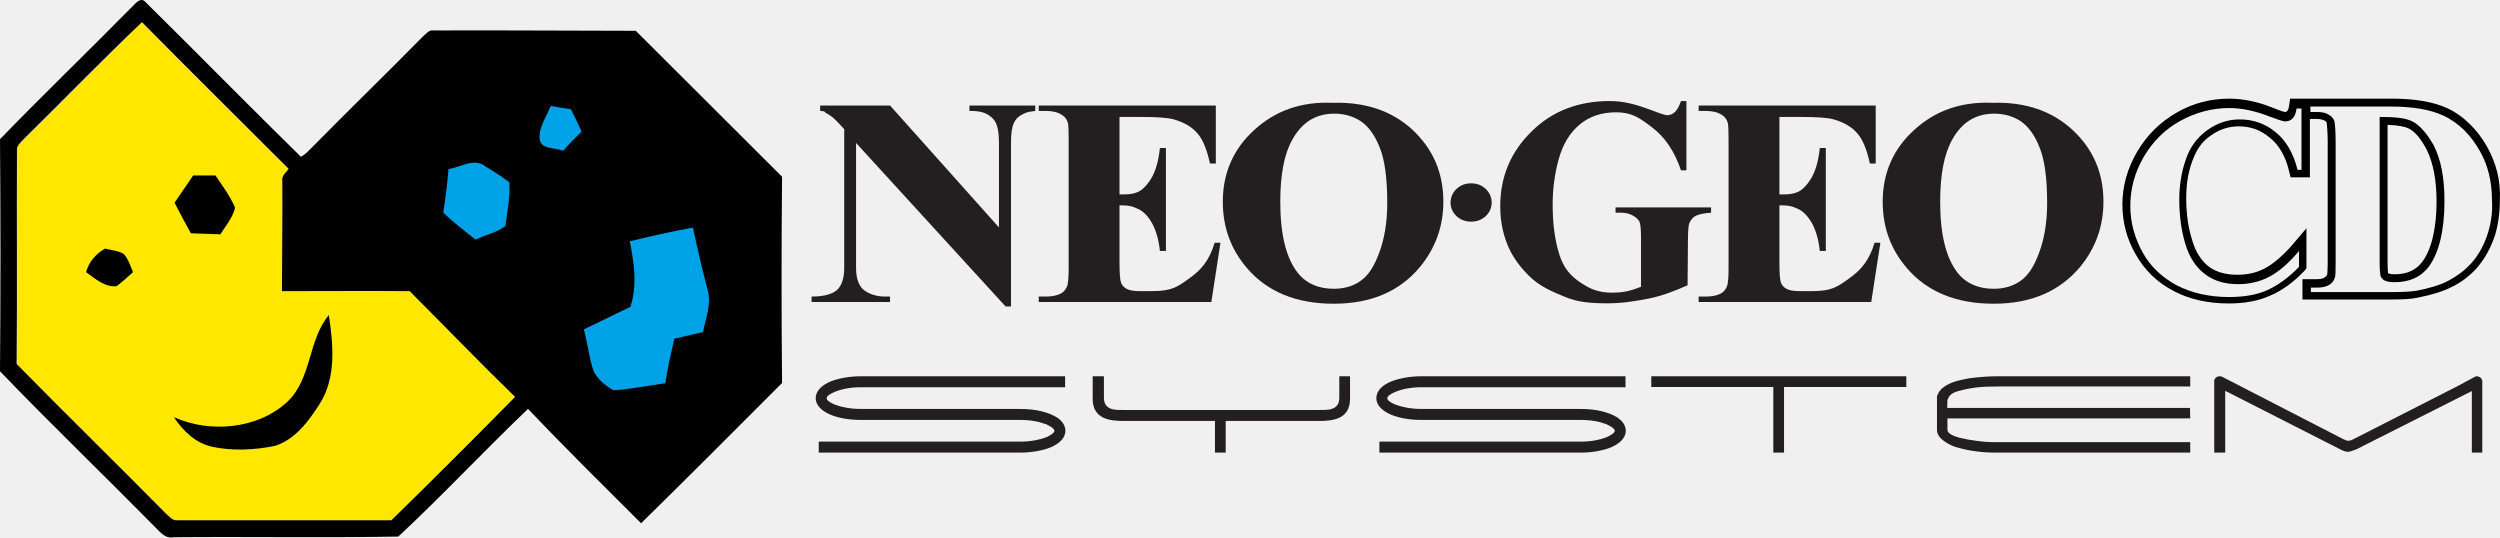
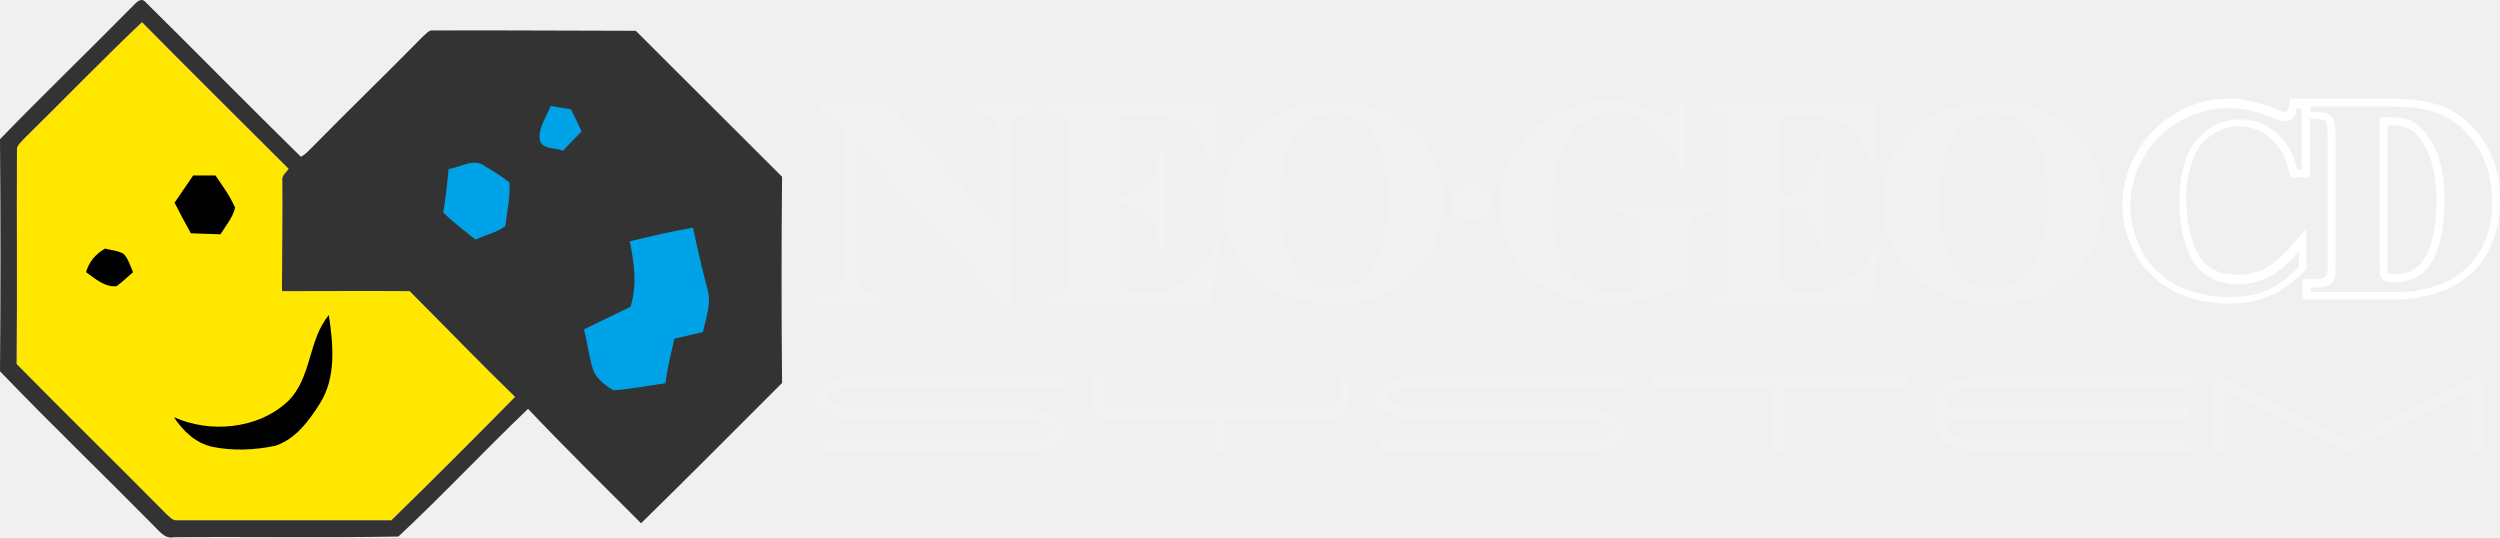
<svg xmlns="http://www.w3.org/2000/svg" id="svg2" version="1.1" xml:space="preserve" width="3168.78" height="681.311" viewBox="0 0 3168.78 681.311">
  <defs id="defs6">
    <clipPath id="clipPath16" clipPathUnits="userSpaceOnUse">
      <path id="path18" d="M 0,618.062 H 1949.984 V 0 H 0 Z" />
    </clipPath>
    <filter style="color-interpolation-filters:sRGB" id="filter213">
      <feColorMatrix type="luminanceToAlpha" result="result2" id="feColorMatrix205" />
      <feComposite in2="SourceGraphic" operator="arithmetic" in="result2" k3="2" result="result4" id="feComposite207" k1="0" k2="0" k4="0" />
      <feBlend in="result4" mode="multiply" result="result3" in2="result2" id="feBlend209" />
      <feComposite in2="SourceGraphic" operator="in" in="result3" id="feComposite211" result="fbSourceGraphic" />
      <feColorMatrix result="fbSourceGraphicAlpha" in="fbSourceGraphic" values="0 0 0 -1 0 0 0 0 -1 0 0 0 0 -1 0 0 0 0 1 0" id="feColorMatrix235" />
      <feColorMatrix id="feColorMatrix237" type="saturate" values="1" result="result91" in="fbSourceGraphic" />
      <feComposite in2="result91" id="feComposite239" result="result15" operator="arithmetic" k2="0.4" k1="0.3" k3="0.3" k4="0" />
      <feGaussianBlur id="feGaussianBlur241" in="result15" result="result8" stdDeviation="5" />
      <feColorMatrix id="feColorMatrix243" values="1 0 0 0 0 0 1 0 0 0 0 0 1 0 0 0 0 0 50 0 " result="result92" />
      <feComposite in2="fbSourceGraphic" id="feComposite245" operator="in" result="result13" />
      <feComposite in2="result13" id="feComposite247" k3="0.3" k1="0.3" k2="0.4" operator="arithmetic" in="result15" result="result6" k4="0" />
      <feFlood id="feFlood249" flood-color="rgb(128,172,0)" flood-opacity="1" result="result10" />
      <feBlend in2="result10" id="feBlend251" result="result12" in="result6" mode="darken" />
      <feBlend in2="result6" id="feBlend253" result="result14" mode="screen" />
      <feComposite in2="fbSourceGraphic" id="feComposite255" in="result14" operator="in" />
    </filter>
  </defs>
-   <g transform="matrix(1.25,0,0,-1.25,267.2957,717.4956)" id="g10">
-     <g id="g12">
-       <g clip-path="url(#clipPath16)" id="g14">
-         <g transform="translate(30.908,309.0299)" id="g20" />
-         <g transform="translate(405.6829,391.9049)" id="g24" />
-         <g transform="translate(84.9827,291.0299)" id="g28" />
-         <g transform="translate(241.6956,507.2174)" id="g32" />
-         <g transform="translate(232.6956,235.1549)" id="g36" />
-         <g transform="translate(218.2962,190.1178)" id="g40" />
-         <g transform="translate(371.4456,148.6803)" id="g44" />
-         <g transform="translate(1681.461,146.5197)" id="g48" />
-         <g transform="translate(1372.384,146.5197)" id="g52">
-           <path id="path54" style="fill:#231f20;fill-opacity:1;fill-rule:nonzero;stroke:none" d="M 0,0 H -0.394 Z" />
+   <g transform="matrix(1.25,0,0,-1.25,267.2957,717.4956)" id="g10" style="fill:#f2f2f2">
+     <g id="g12" style="fill:#f2f2f2">
+       <g clip-path="url(#clipPath16)" id="g14" style="fill:#f2f2f2">
+         <g transform="translate(30.908,309.0299)" id="g20" style="fill:#f2f2f2" />
+         <g transform="translate(405.6829,391.9049)" id="g24" style="fill:#f2f2f2" />
+         <g transform="translate(84.9827,291.0299)" id="g28" style="fill:#f2f2f2" />
+         <g transform="translate(241.6956,507.2174)" id="g32" style="fill:#f2f2f2" />
+         <g transform="translate(232.6956,235.1549)" id="g36" style="fill:#f2f2f2" />
+         <g transform="translate(218.2962,190.1178)" id="g40" style="fill:#f2f2f2" />
+         <g transform="translate(371.4456,148.6803)" id="g44" style="fill:#f2f2f2" />
+         <g transform="translate(1681.461,146.5197)" id="g48" style="fill:#f2f2f2" />
+         <g transform="translate(1372.384,146.5197)" id="g52" style="fill:#f2f2f2">
+           <path id="path54" style="fill:#f2f2f2;fill-opacity:1;fill-rule:nonzero;stroke:none" d="M 0,0 H -0.394 Z" />
        </g>
-         <g transform="translate(1462.549,197.1136)" id="g56" />
-         <g transform="translate(992.2376,170.93)" id="g60" />
-         <g transform="translate(813.8786,196.9186)" id="g64" />
-         <g transform="translate(1245.995,196.9186)" id="g68" />
-         <g transform="translate(1902.344,205.3829)" id="g72" />
-         <g transform="translate(1496.212,471.5432)" id="g76">
-           <path id="path78" style="fill:#231f20;fill-opacity:1;fill-rule:nonzero;stroke:none" d="m 0,0 v -70.281 h -5.512 c -6.497,19.293 -16.34,33.861 -29.527,43.702 -12.996,10.042 -20.871,15.161 -36.423,15.161 -14.765,0 -27.167,-4.331 -37.01,-12.599 -10.043,-8.468 -16.931,-20.081 -21.065,-35.042 -4.134,-14.962 -6.1,-30.317 -6.1,-46.067 0,-19.095 2.166,-35.829 6.691,-50.203 4.528,-14.565 11.812,-22.24 21.852,-28.939 10.04,-6.691 18.111,-10.037 31.892,-10.037 4.921,0 9.843,0.393 14.764,1.375 5.122,1.184 9.056,2.562 14.369,4.531 v 50.791 c 0,7.874 -0.588,12.993 -1.572,15.355 -1.182,2.166 -3.347,4.331 -6.694,6.103 -3.349,1.969 -7.481,2.953 -12.402,2.953 h -5.119 v 5.315 h 96.858 v -5.315 c -7.284,-0.591 -12.403,-1.578 -15.358,-3.15 -2.953,-1.381 -5.119,-3.937 -6.691,-7.481 -0.788,-1.968 -1.184,-6.496 -1.378,-13.78 l -0.394,-49.216 c -12.602,-5.513 -24.214,-10.237 -37.995,-13.19 -13.78,-2.756 -28.154,-5.116 -42.916,-5.116 -18.899,0 -30.908,1.375 -43.31,6.494 -12.597,5.118 -23.427,9.843 -33.076,18.114 -9.45,8.462 -16.928,17.909 -22.44,28.346 -6.694,13.583 -10.237,28.545 -10.237,45.478 0,29.921 10.631,55.12 31.695,75.788 20.868,20.673 47.444,30.91 79.336,30.91 14.568,0 27.561,-3.74 41.145,-8.859 9.647,-3.74 15.356,-5.512 17.127,-5.512 2.756,0 5.119,0.984 7.481,2.953 2.363,1.969 4.528,5.709 6.497,11.418 z" />
+         <g transform="translate(1462.549,197.1136)" id="g56" style="fill:#f2f2f2" />
+         <g transform="translate(992.2376,170.93)" id="g60" style="fill:#f2f2f2" />
+         <g transform="translate(813.8786,196.9186)" id="g64" style="fill:#f2f2f2" />
+         <g transform="translate(1245.995,196.9186)" id="g68" style="fill:#f2f2f2" />
+         <g transform="translate(1902.344,205.3829)" id="g72" style="fill:#f2f2f2" />
+         <g transform="translate(1496.212,471.5432)" id="g76" style="fill:#f2f2f2">
+           <path id="path78" style="fill:#f2f2f2;fill-opacity:1;fill-rule:nonzero;stroke:none" d="m 0,0 v -70.281 h -5.512 c -6.497,19.293 -16.34,33.861 -29.527,43.702 -12.996,10.042 -20.871,15.161 -36.423,15.161 -14.765,0 -27.167,-4.331 -37.01,-12.599 -10.043,-8.468 -16.931,-20.081 -21.065,-35.042 -4.134,-14.962 -6.1,-30.317 -6.1,-46.067 0,-19.095 2.166,-35.829 6.691,-50.203 4.528,-14.565 11.812,-22.24 21.852,-28.939 10.04,-6.691 18.111,-10.037 31.892,-10.037 4.921,0 9.843,0.393 14.764,1.375 5.122,1.184 9.056,2.562 14.369,4.531 v 50.791 c 0,7.874 -0.588,12.993 -1.572,15.355 -1.182,2.166 -3.347,4.331 -6.694,6.103 -3.349,1.969 -7.481,2.953 -12.402,2.953 h -5.119 v 5.315 h 96.858 v -5.315 c -7.284,-0.591 -12.403,-1.578 -15.358,-3.15 -2.953,-1.381 -5.119,-3.937 -6.691,-7.481 -0.788,-1.968 -1.184,-6.496 -1.378,-13.78 l -0.394,-49.216 c -12.602,-5.513 -24.214,-10.237 -37.995,-13.19 -13.78,-2.756 -28.154,-5.116 -42.916,-5.116 -18.899,0 -30.908,1.375 -43.31,6.494 -12.597,5.118 -23.427,9.843 -33.076,18.114 -9.45,8.462 -16.928,17.909 -22.44,28.346 -6.694,13.583 -10.237,28.545 -10.237,45.478 0,29.921 10.631,55.12 31.695,75.788 20.868,20.673 47.444,30.91 79.336,30.91 14.568,0 27.561,-3.74 41.145,-8.859 9.647,-3.74 15.356,-5.512 17.127,-5.512 2.756,0 5.119,0.984 7.481,2.953 2.363,1.969 4.528,5.709 6.497,11.418 z" />
        </g>
-         <g transform="translate(1139.1,458.7479)" id="g80">
-           <path id="path82" style="fill:#231f20;fill-opacity:1;fill-rule:nonzero;stroke:none" d="m 0,0 h -0.394 v 11.022 c 32.483,0.787 59.257,-8.463 79.73,-27.364 20.868,-19.487 31.299,-43.704 31.299,-72.838 0,-25.001 -7.869,-46.853 -23.424,-65.949 C 66.54,-180.134 37.404,-192.73 -0.394,-192.73 v 15.158 c 10.434,0 19.49,2.756 26.38,7.478 8.859,5.906 14.568,15.555 19.49,28.745 4.921,12.993 8.268,29.727 8.268,50.791 0,25.199 -2.559,43.901 -7.678,56.304 C 41.145,-21.655 34.648,-12.993 26.97,-7.68 19.096,-2.562 10.04,0 0,0 m -0.394,0 c -18.702,-0.197 -32.679,-9.059 -42.326,-26.776 -8.071,-14.371 -12.008,-35.433 -12.008,-62.6 0,-32.483 5.709,-56.894 17.914,-72.25 8.662,-10.827 21.065,-15.946 36.42,-15.946 v -15.158 h -0.197 c -37.798,0 -67.13,12.006 -87.801,36.023 -16.34,18.902 -24.608,41.344 -24.608,67.331 0,29.135 10.63,53.547 31.892,72.837 21.261,19.492 47.444,28.745 78.549,27.561 h 2.165 z" />
+         <g transform="translate(1139.1,458.7479)" id="g80" style="fill:#f2f2f2">
+           <path id="path82" style="fill:#f2f2f2;fill-opacity:1;fill-rule:nonzero;stroke:none" d="m 0,0 h -0.394 v 11.022 c 32.483,0.787 59.257,-8.463 79.73,-27.364 20.868,-19.487 31.299,-43.704 31.299,-72.838 0,-25.001 -7.869,-46.853 -23.424,-65.949 C 66.54,-180.134 37.404,-192.73 -0.394,-192.73 v 15.158 c 10.434,0 19.49,2.756 26.38,7.478 8.859,5.906 14.568,15.555 19.49,28.745 4.921,12.993 8.268,29.727 8.268,50.791 0,25.199 -2.559,43.901 -7.678,56.304 C 41.145,-21.655 34.648,-12.993 26.97,-7.68 19.096,-2.562 10.04,0 0,0 m -0.394,0 c -18.702,-0.197 -32.679,-9.059 -42.326,-26.776 -8.071,-14.371 -12.008,-35.433 -12.008,-62.6 0,-32.483 5.709,-56.894 17.914,-72.25 8.662,-10.827 21.065,-15.946 36.42,-15.946 v -15.158 h -0.197 c -37.798,0 -67.13,12.006 -87.801,36.023 -16.34,18.902 -24.608,41.344 -24.608,67.331 0,29.135 10.63,53.547 31.892,72.837 21.261,19.492 47.444,28.745 78.549,27.561 h 2.165 z" />
        </g>
-         <g transform="translate(921.3666,455.3996)" id="g84">
-           <path id="path86" style="fill:#231f20;fill-opacity:1;fill-rule:nonzero;stroke:none" d="m 0,0 v -78.549 h 4.331 c 13.584,0 18.899,3.937 25.002,12.009 6.103,7.874 10.04,19.492 11.615,35.042 h 6.103 v -104.339 h -6.103 c -1.181,11.419 -3.937,20.674 -7.875,27.955 -4.134,7.284 -8.859,12.206 -14.174,14.568 -5.315,2.562 -8.662,3.741 -18.899,3.741 v -58.469 c 0,-11.025 0.591,-17.718 1.575,-20.08 0.984,-2.56 2.756,-4.528 5.512,-6.103 2.756,-1.575 7.087,-2.362 13.387,-2.362 H 33.27 c 19.883,0 25.592,4.331 37.601,12.993 12.009,8.465 20.277,18.308 25.593,36.026 h 5.906 l -9.253,-60.041 H -81.896 v 5.509 h 7.284 c 6.103,0 11.222,0.985 14.962,2.953 2.756,1.378 4.922,3.741 6.3,7.087 1.181,2.363 1.772,8.466 1.772,18.506 V -22.44 c 0,8.856 -0.197,14.371 -0.788,16.534 -0.984,3.347 -2.953,6.103 -5.906,7.877 -3.937,2.756 -9.449,4.132 -16.34,4.132 h -7.284 v 5.512 H 97.645 v -58.86 h -5.906 c -3.15,14.371 -7.284,24.608 -12.993,30.902 C 73.234,-10.04 65.556,-5.512 55.319,-2.559 49.413,-0.787 38.389,0 22.049,0 Z" />
+         <g transform="translate(921.3666,455.3996)" id="g84" style="fill:#f2f2f2">
+           <path id="path86" style="fill:#f2f2f2;fill-opacity:1;fill-rule:nonzero;stroke:none" d="m 0,0 v -78.549 h 4.331 c 13.584,0 18.899,3.937 25.002,12.009 6.103,7.874 10.04,19.492 11.615,35.042 h 6.103 v -104.339 h -6.103 c -1.181,11.419 -3.937,20.674 -7.875,27.955 -4.134,7.284 -8.859,12.206 -14.174,14.568 -5.315,2.562 -8.662,3.741 -18.899,3.741 v -58.469 c 0,-11.025 0.591,-17.718 1.575,-20.08 0.984,-2.56 2.756,-4.528 5.512,-6.103 2.756,-1.575 7.087,-2.362 13.387,-2.362 H 33.27 c 19.883,0 25.592,4.331 37.601,12.993 12.009,8.465 20.277,18.308 25.593,36.026 h 5.906 l -9.253,-60.041 H -81.896 v 5.509 h 7.284 c 6.103,0 11.222,0.985 14.962,2.953 2.756,1.378 4.922,3.741 6.3,7.087 1.181,2.363 1.772,8.466 1.772,18.506 V -22.44 c 0,8.856 -0.197,14.371 -0.788,16.534 -0.984,3.347 -2.953,6.103 -5.906,7.877 -3.937,2.756 -9.449,4.132 -16.34,4.132 h -7.284 v 5.512 H 97.645 v -58.86 h -5.906 c -3.15,14.371 -7.284,24.608 -12.993,30.902 C 73.234,-10.04 65.556,-5.512 55.319,-2.559 49.413,-0.787 38.389,0 22.049,0 Z" />
        </g>
-         <g transform="translate(688.6728,467.0146)" id="g88">
-           <path id="path90" style="fill:#231f20;fill-opacity:1;fill-rule:nonzero;stroke:none" d="m 0,0 110.441,-123.631 v 85.639 c 0,12.006 -1.772,20.077 -5.709,24.214 -5.315,5.707 -11.615,8.465 -24.214,8.266 V 0 h 66.737 v -5.512 c -9.45,-0.985 -11.025,-2.559 -14.175,-4.132 -3.346,-1.774 -5.906,-4.53 -7.677,-8.468 -1.772,-3.74 -2.756,-10.431 -2.756,-19.88 v -165.76 h -5.513 l -151.585,165.76 v -126.584 c 0,-11.418 2.953,-19.099 8.859,-23.23 5.906,-3.94 12.599,-5.909 20.277,-5.909 H 0 v -5.509 h -79.533 v 5.509 c 12.402,0 20.867,2.363 25.789,6.694 4.725,4.331 7.284,11.812 7.284,22.445 v 140.561 l -4.922,5.313 c -4.724,5.318 -8.859,8.662 -12.402,10.436 -3.741,1.575 -0.394,2.557 -7.087,2.754 V 0 Z" />
+         <g transform="translate(688.6728,467.0146)" id="g88" style="fill:#f2f2f2">
+           <path id="path90" style="fill:#f2f2f2;fill-opacity:1;fill-rule:nonzero;stroke:none" d="m 0,0 110.441,-123.631 v 85.639 c 0,12.006 -1.772,20.077 -5.709,24.214 -5.315,5.707 -11.615,8.465 -24.214,8.266 V 0 h 66.737 v -5.512 c -9.45,-0.985 -11.025,-2.559 -14.175,-4.132 -3.346,-1.774 -5.906,-4.53 -7.677,-8.468 -1.772,-3.74 -2.756,-10.431 -2.756,-19.88 v -165.76 h -5.513 l -151.585,165.76 v -126.584 c 0,-11.418 2.953,-19.099 8.859,-23.23 5.906,-3.94 12.599,-5.909 20.277,-5.909 H 0 v -5.509 h -79.533 v 5.509 c 12.402,0 20.867,2.363 25.789,6.694 4.725,4.331 7.284,11.812 7.284,22.445 v 140.561 l -4.922,5.313 c -4.724,5.318 -8.859,8.662 -12.402,10.436 -3.741,1.575 -0.394,2.557 -7.087,2.754 V 0 Z" />
        </g>
-         <g transform="translate(1808.244,458.7479)" id="g92">
-           <path id="path94" style="fill:#231f20;fill-opacity:1;fill-rule:nonzero;stroke:none" d="m 0,0 h -0.394 v 11.022 c 32.483,0.787 59.254,-8.463 79.728,-27.364 21.064,-19.487 31.498,-43.704 31.498,-72.838 0,-25.001 -7.872,-46.853 -23.427,-65.949 -20.868,-25.005 -50.004,-37.601 -87.799,-37.601 v 15.158 c 10.431,0 19.49,2.756 26.377,7.478 8.862,5.906 14.571,15.555 19.49,28.745 4.922,12.993 8.271,29.727 8.271,50.791 0,25.199 -2.562,43.901 -7.68,56.304 C 41.142,-21.655 34.645,-12.993 26.97,-7.68 19.096,-2.562 10.037,0 0,0 m -0.394,0 c -18.705,-0.197 -32.679,-9.059 -42.326,-26.776 -8.074,-14.371 -12.008,-35.433 -12.008,-62.6 0,-32.483 5.709,-56.894 17.912,-72.25 8.662,-10.827 21.064,-15.946 36.422,-15.946 v -15.158 h -0.199 c -37.798,0 -67.131,12.006 -87.802,36.023 -16.337,18.902 -24.608,41.344 -24.608,67.331 0,29.135 10.631,53.547 31.892,72.837 21.261,19.492 47.444,28.745 78.552,27.561 h 2.165 z" />
+         <g transform="translate(1808.244,458.7479)" id="g92" style="fill:#f2f2f2">
+           <path id="path94" style="fill:#f2f2f2;fill-opacity:1;fill-rule:nonzero;stroke:none" d="m 0,0 h -0.394 v 11.022 c 32.483,0.787 59.254,-8.463 79.728,-27.364 21.064,-19.487 31.498,-43.704 31.498,-72.838 0,-25.001 -7.872,-46.853 -23.427,-65.949 -20.868,-25.005 -50.004,-37.601 -87.799,-37.601 v 15.158 c 10.431,0 19.49,2.756 26.377,7.478 8.862,5.906 14.571,15.555 19.49,28.745 4.922,12.993 8.271,29.727 8.271,50.791 0,25.199 -2.562,43.901 -7.68,56.304 C 41.142,-21.655 34.645,-12.993 26.97,-7.68 19.096,-2.562 10.037,0 0,0 m -0.394,0 c -18.705,-0.197 -32.679,-9.059 -42.326,-26.776 -8.074,-14.371 -12.008,-35.433 -12.008,-62.6 0,-32.483 5.709,-56.894 17.912,-72.25 8.662,-10.827 21.064,-15.946 36.422,-15.946 v -15.158 h -0.199 c -37.798,0 -67.131,12.006 -87.802,36.023 -16.337,18.902 -24.608,41.344 -24.608,67.331 0,29.135 10.631,53.547 31.892,72.837 21.261,19.492 47.444,28.745 78.552,27.561 h 2.165 z" />
        </g>
-         <g transform="translate(1590.508,455.3996)" id="g96">
-           <path id="path98" style="fill:#231f20;fill-opacity:1;fill-rule:nonzero;stroke:none" d="m 0,0 v -78.549 h 4.334 c 13.583,0 18.899,3.937 25.002,12.009 6.1,7.874 10.037,19.492 11.615,35.042 h 6.102 v -104.339 h -6.102 c -1.184,11.419 -3.938,20.674 -7.875,27.955 -4.134,7.284 -8.859,12.206 -14.174,14.568 -5.316,2.562 -8.665,3.741 -18.902,3.741 v -58.469 c 0,-11.025 0.593,-17.718 1.578,-20.08 0.984,-2.56 2.756,-4.528 5.512,-6.103 2.756,-1.575 7.087,-2.362 13.387,-2.362 H 33.27 c 19.886,0 25.595,4.331 37.601,12.993 12.012,8.465 20.277,18.308 25.595,36.026 h 5.906 L 93.12,-187.609 H -81.893 v 5.509 h 7.284 c 6.1,0 11.221,0.985 14.962,2.953 2.753,1.378 4.919,3.741 6.299,7.087 1.179,2.363 1.772,8.466 1.772,18.506 V -22.44 c 0,8.856 -0.197,14.371 -0.787,16.534 -0.985,3.347 -2.953,6.103 -5.906,7.877 -3.94,2.756 -9.45,4.132 -16.34,4.132 h -7.284 v 5.512 H 97.648 v -58.86 H 91.742 C 88.589,-32.874 84.458,-22.637 78.749,-16.343 73.236,-10.04 65.559,-5.512 55.322,-2.559 49.413,-0.787 38.389,0 22.052,0 Z" />
+         <g transform="translate(1590.508,455.3996)" id="g96" style="fill:#f2f2f2">
+           <path id="path98" style="fill:#f2f2f2;fill-opacity:1;fill-rule:nonzero;stroke:none" d="m 0,0 v -78.549 h 4.334 c 13.583,0 18.899,3.937 25.002,12.009 6.1,7.874 10.037,19.492 11.615,35.042 h 6.102 v -104.339 h -6.102 c -1.184,11.419 -3.938,20.674 -7.875,27.955 -4.134,7.284 -8.859,12.206 -14.174,14.568 -5.316,2.562 -8.665,3.741 -18.902,3.741 v -58.469 c 0,-11.025 0.593,-17.718 1.578,-20.08 0.984,-2.56 2.756,-4.528 5.512,-6.103 2.756,-1.575 7.087,-2.362 13.387,-2.362 H 33.27 c 19.886,0 25.595,4.331 37.601,12.993 12.012,8.465 20.277,18.308 25.595,36.026 h 5.906 L 93.12,-187.609 H -81.893 v 5.509 h 7.284 c 6.1,0 11.221,0.985 14.962,2.953 2.753,1.378 4.919,3.741 6.299,7.087 1.179,2.363 1.772,8.466 1.772,18.506 V -22.44 c 0,8.856 -0.197,14.371 -0.787,16.534 -0.985,3.347 -2.953,6.103 -5.906,7.877 -3.94,2.756 -9.45,4.132 -16.34,4.132 h -7.284 v 5.512 H 97.648 v -58.86 H 91.742 C 88.589,-32.874 84.458,-22.637 78.749,-16.343 73.236,-10.04 65.559,-5.512 55.322,-2.559 49.413,-0.787 38.389,0 22.052,0 Z" />
        </g>
-         <g transform="translate(1277.297,388.0716)" id="g100">
-           <path id="path102" style="fill:#231f20;fill-opacity:1;fill-rule:nonzero;stroke:none" d="m 0,0 h 1.184 c 11.218,0 20.277,-8.856 20.277,-19.49 0,-10.63 -9.059,-19.292 -20.277,-19.292 H 0 c -11.219,0 -20.274,8.662 -20.274,19.292 C -20.274,-8.856 -11.219,0 0,0" />
+         <g transform="translate(1277.297,388.0716)" id="g100" style="fill:#f2f2f2">
+           <path id="path102" style="fill:#f2f2f2;fill-opacity:1;fill-rule:nonzero;stroke:none" d="m 0,0 h 1.184 c 11.218,0 20.277,-8.856 20.277,-19.49 0,-10.63 -9.059,-19.292 -20.277,-19.292 H 0 c -11.219,0 -20.274,8.662 -20.274,19.292 C -20.274,-8.856 -11.219,0 0,0" />
        </g>
      </g>
    </g>
-     <path d="m 2231.263,451.402 c -6.522,3.01 -17.057,4.013 -32.106,4.013 V 307.927 c 0,-7.525 0.503,-12.04 1.005,-14.047 0.503,-1.505 2.007,-3.01 3.512,-4.013 2.509,-1.505 6.02,-2.007 10.535,-2.007 15.051,0 26.589,5.017 34.615,15.552 10.535,14.047 16.053,37.123 16.053,66.721 0,23.578 -3.512,42.14 -11.037,56.688 -6.019,10.535 -13.544,20.568 -22.575,24.581 z m 11.037,-142.974 c -6.522,-8.528 -15.551,-12.542 -28.093,-12.542 -4.515,0 -6.019,1.003 -6.521,1.003 v 0 c 0,1.003 -0.503,3.512 -0.503,11.037 v 139.462 c 12.041,-0.502 18.06,-2.007 21.07,-3.512 7.525,-3.512 13.545,-12.04 18.561,-21.572 6.522,-13.043 10.034,-30.601 10.034,-52.675 0,-26.588 -5.016,-48.661 -14.548,-61.203 z m 65.718,116.887 c -9.029,16.053 -23.076,31.103 -40.634,39.13 -14.548,6.522 -33.109,9.532 -56.186,9.532 h -82.774 -20.067 l -1.005,-7.023 c -0.503,-4.013 -1.506,-5.017 -2.007,-5.518 -0.503,-0.501 -1.005,-1.003 -2.006,-1.003 -0.503,0 -3.01,0.502 -13.044,4.515 -15.05,6.02 -30.099,9.03 -43.645,9.03 -18.561,0 -36.621,-4.515 -53.176,-14.047 -16.554,-9.532 -30.099,-22.575 -40.133,-39.631 -10.034,-17.056 -15.05,-35.116 -15.05,-53.678 0,-18.06 4.515,-35.116 13.545,-50.668 9.029,-16.053 22.073,-28.595 38.627,-37.123 16.054,-8.528 35.117,-12.542 55.685,-12.542 16.053,0 30.099,2.508 42.139,8.027 12.041,5.017 23.579,13.545 34.615,25.083 l 2.007,2.508 v 40.635 l -14.047,-16.555 c -10.034,-11.538 -19.565,-19.565 -28.093,-24.08 -8.528,-4.515 -17.558,-6.522 -28.093,-6.522 -12.04,0 -22.073,3.01 -29.096,8.528 -7.525,6.02 -13.043,14.548 -16.554,26.588 -4.014,12.542 -6.02,27.09 -6.02,42.641 0,15.552 2.509,29.598 8.026,42.14 4.013,9.532 9.532,16.555 18.06,22.073 8.026,5.518 17.057,8.528 27.09,8.528 12.04,0 22.073,-3.512 31.604,-11.538 9.532,-7.525 16.054,-19.063 19.566,-34.113 l 1.504,-6.02 h 19.565 v 59.196 h 6.521 c 4.516,0 7.023,-1.003 8.027,-1.505 2.006,-1.003 2.507,-2.007 2.507,-2.508 0,-0.502 1.005,-8.027 1.005,-19.063 V 309.432 c 0,-10.033 -0.503,-13.043 -0.503,-14.047 -0.503,-1.003 -1.505,-2.007 -3.009,-3.01 -1.005,-0.502 -3.01,-1.505 -8.027,-1.505 h -14.046 v -20.568 h 89.796 c 12.542,0 21.572,0.502 27.592,2.007 13.044,2.508 24.582,6.02 33.611,10.535 9.532,4.515 18.06,11.037 25.083,18.562 7.023,8.027 13.044,17.558 17.558,29.598 4.515,11.538 6.522,26.588 6.522,40.133 1.005,20.066 -4.013,38.126 -13.044,54.18 z m -187.119,-23.578 h -5.017 c -4.013,16.555 -11.538,29.598 -22.073,38.126 -11.037,9.03 -23.076,13.043 -36.621,13.043 -11.538,0 -22.073,-3.512 -31.605,-10.033 -9.532,-6.522 -16.554,-15.05 -21.07,-25.585 -5.518,-13.545 -8.528,-28.595 -8.528,-45.651 0,-16.555 2.006,-31.103 6.02,-44.648 4.013,-13.545 10.535,-23.578 19.564,-30.601 9.03,-7.023 20.067,-10.535 34.112,-10.535 11.539,0 22.074,2.508 31.605,7.525 9.532,5.017 19.566,13.545 30.101,26.087 v -16.053 c -10.034,-10.535 -21.07,-18.561 -32.107,-23.578 -11.036,-5.017 -24.08,-7.023 -39.13,-7.023 -19.565,0 -37.123,4.013 -52.173,11.538 -15.05,8.027 -27.089,19.063 -35.116,33.611 -8.027,14.548 -12.542,30.1 -12.542,47.156 0,17.558 4.515,34.113 13.545,49.664 9.029,15.552 21.572,28.093 37.123,36.621 15.552,8.528 32.106,13.043 49.665,13.043 13.044,0 26.588,-3.01 40.634,-8.528 8.529,-3.01 13.545,-5.017 16.054,-5.017 3.009,0 5.518,1.003 7.525,3.01 2.006,2.007 3.512,5.518 4.013,10.033 h 5.016 v -62.206 z m 186.618,-68.226 c -4.013,-11.037 -9.531,-20.066 -16.053,-27.09 -6.522,-7.023 -14.047,-12.541 -22.576,-17.056 -8.528,-4.515 -19.063,-7.525 -31.604,-10.033 -5.519,-1.003 -14.047,-1.505 -26.086,-1.505 h -81.771 v 4.515 h 6.02 c 5.518,0 9.531,1.003 12.04,2.508 3.01,1.505 5.016,4.013 6.02,7.023 1.005,2.007 1.005,7.525 1.005,17.056 v 120.901 c 0,9.532 -0.503,19.565 -1.506,22.073 -1.005,2.508 -3.009,4.515 -6.019,6.02 -3.01,2.007 -7.023,2.508 -12.041,2.508 h -6.019 v 5.518 h 81.77 c 22.073,0 39.631,-3.01 52.675,-9.03 16.555,-7.525 28.595,-20.568 37.123,-35.618 8.529,-14.548 12.542,-31.605 12.542,-50.166 1.005,-13.043 -1.506,-26.588 -5.519,-37.625 z" id="path10-3" style="stroke-width:0.8" />
+     <path d="m 2231.263,451.402 c -6.522,3.01 -17.057,4.013 -32.106,4.013 V 307.927 c 0,-7.525 0.503,-12.04 1.005,-14.047 0.503,-1.505 2.007,-3.01 3.512,-4.013 2.509,-1.505 6.02,-2.007 10.535,-2.007 15.051,0 26.589,5.017 34.615,15.552 10.535,14.047 16.053,37.123 16.053,66.721 0,23.578 -3.512,42.14 -11.037,56.688 -6.019,10.535 -13.544,20.568 -22.575,24.581 z m 11.037,-142.974 c -6.522,-8.528 -15.551,-12.542 -28.093,-12.542 -4.515,0 -6.019,1.003 -6.521,1.003 v 0 c 0,1.003 -0.503,3.512 -0.503,11.037 v 139.462 c 12.041,-0.502 18.06,-2.007 21.07,-3.512 7.525,-3.512 13.545,-12.04 18.561,-21.572 6.522,-13.043 10.034,-30.601 10.034,-52.675 0,-26.588 -5.016,-48.661 -14.548,-61.203 z m 65.718,116.887 c -9.029,16.053 -23.076,31.103 -40.634,39.13 -14.548,6.522 -33.109,9.532 -56.186,9.532 h -82.774 -20.067 l -1.005,-7.023 c -0.503,-4.013 -1.506,-5.017 -2.007,-5.518 -0.503,-0.501 -1.005,-1.003 -2.006,-1.003 -0.503,0 -3.01,0.502 -13.044,4.515 -15.05,6.02 -30.099,9.03 -43.645,9.03 -18.561,0 -36.621,-4.515 -53.176,-14.047 -16.554,-9.532 -30.099,-22.575 -40.133,-39.631 -10.034,-17.056 -15.05,-35.116 -15.05,-53.678 0,-18.06 4.515,-35.116 13.545,-50.668 9.029,-16.053 22.073,-28.595 38.627,-37.123 16.054,-8.528 35.117,-12.542 55.685,-12.542 16.053,0 30.099,2.508 42.139,8.027 12.041,5.017 23.579,13.545 34.615,25.083 l 2.007,2.508 v 40.635 l -14.047,-16.555 c -10.034,-11.538 -19.565,-19.565 -28.093,-24.08 -8.528,-4.515 -17.558,-6.522 -28.093,-6.522 -12.04,0 -22.073,3.01 -29.096,8.528 -7.525,6.02 -13.043,14.548 -16.554,26.588 -4.014,12.542 -6.02,27.09 -6.02,42.641 0,15.552 2.509,29.598 8.026,42.14 4.013,9.532 9.532,16.555 18.06,22.073 8.026,5.518 17.057,8.528 27.09,8.528 12.04,0 22.073,-3.512 31.604,-11.538 9.532,-7.525 16.054,-19.063 19.566,-34.113 l 1.504,-6.02 h 19.565 v 59.196 h 6.521 c 4.516,0 7.023,-1.003 8.027,-1.505 2.006,-1.003 2.507,-2.007 2.507,-2.508 0,-0.502 1.005,-8.027 1.005,-19.063 V 309.432 c 0,-10.033 -0.503,-13.043 -0.503,-14.047 -0.503,-1.003 -1.505,-2.007 -3.009,-3.01 -1.005,-0.502 -3.01,-1.505 -8.027,-1.505 h -14.046 v -20.568 h 89.796 c 12.542,0 21.572,0.502 27.592,2.007 13.044,2.508 24.582,6.02 33.611,10.535 9.532,4.515 18.06,11.037 25.083,18.562 7.023,8.027 13.044,17.558 17.558,29.598 4.515,11.538 6.522,26.588 6.522,40.133 1.005,20.066 -4.013,38.126 -13.044,54.18 z m -187.119,-23.578 h -5.017 c -4.013,16.555 -11.538,29.598 -22.073,38.126 -11.037,9.03 -23.076,13.043 -36.621,13.043 -11.538,0 -22.073,-3.512 -31.605,-10.033 -9.532,-6.522 -16.554,-15.05 -21.07,-25.585 -5.518,-13.545 -8.528,-28.595 -8.528,-45.651 0,-16.555 2.006,-31.103 6.02,-44.648 4.013,-13.545 10.535,-23.578 19.564,-30.601 9.03,-7.023 20.067,-10.535 34.112,-10.535 11.539,0 22.074,2.508 31.605,7.525 9.532,5.017 19.566,13.545 30.101,26.087 v -16.053 c -10.034,-10.535 -21.07,-18.561 -32.107,-23.578 -11.036,-5.017 -24.08,-7.023 -39.13,-7.023 -19.565,0 -37.123,4.013 -52.173,11.538 -15.05,8.027 -27.089,19.063 -35.116,33.611 -8.027,14.548 -12.542,30.1 -12.542,47.156 0,17.558 4.515,34.113 13.545,49.664 9.029,15.552 21.572,28.093 37.123,36.621 15.552,8.528 32.106,13.043 49.665,13.043 13.044,0 26.588,-3.01 40.634,-8.528 8.529,-3.01 13.545,-5.017 16.054,-5.017 3.009,0 5.518,1.003 7.525,3.01 2.006,2.007 3.512,5.518 4.013,10.033 h 5.016 v -62.206 z m 186.618,-68.226 c -4.013,-11.037 -9.531,-20.066 -16.053,-27.09 -6.522,-7.023 -14.047,-12.541 -22.576,-17.056 -8.528,-4.515 -19.063,-7.525 -31.604,-10.033 -5.519,-1.003 -14.047,-1.505 -26.086,-1.505 h -81.771 v 4.515 h 6.02 c 5.518,0 9.531,1.003 12.04,2.508 3.01,1.505 5.016,4.013 6.02,7.023 1.005,2.007 1.005,7.525 1.005,17.056 v 120.901 c 0,9.532 -0.503,19.565 -1.506,22.073 -1.005,2.508 -3.009,4.515 -6.019,6.02 -3.01,2.007 -7.023,2.508 -12.041,2.508 h -6.019 v 5.518 h 81.77 c 22.073,0 39.631,-3.01 52.675,-9.03 16.555,-7.525 28.595,-20.568 37.123,-35.618 8.529,-14.548 12.542,-31.605 12.542,-50.166 1.005,-13.043 -1.506,-26.588 -5.519,-37.625 z" id="path10-3" style="stroke-width:0.8;fill:#ffffff" />
  </g>
-   <path id="path50" style="fill:#231f20;fill-opacity:1;fill-rule:nonzero;stroke:none;stroke-width:1.25" d="M 2776.146,573.684 H 2530.206 c -8.732,0 -17.146,-0.324 -25.559,-1.617 -8.091,-0.971 -15.534,-2.589 -22.329,-4.53 -9.708,-2.265 -16.827,-7.119 -21.358,-10.998 -3.883,-3.564 -5.825,-7.448 -5.825,-11.33 v -42.715 c 0.972,-3.56 3.56,-8.091 7.767,-11.326 4.203,-3.237 10.032,-6.149 16.827,-8.091 7.119,-1.941 14.886,-3.56 23.623,-4.53 9.06,-0.971 18.446,-1.617 28.8,-1.617 h 243.994 v 12.943 h -243.994 c -10.354,0 -19.416,0.324 -27.505,1.295 -7.772,0.97 -15.534,2.587 -22.653,4.525 -9.708,2.916 -11.649,6.476 -13.591,11.33 l -0.324,10.027 h 307.743 l 0.324,13.272 h -307.743 v 13.914 c 0,3.56 2.589,7.119 15.529,10.68 6.477,1.622 13.596,2.913 21.685,3.888 8.086,1.29 16.181,1.614 24.27,1.614 h 246.259 z" />
-   <path id="path58" style="fill:#231f20;fill-opacity:1;fill-rule:nonzero;stroke:none;stroke-width:1.25" d="m 2416.306,490.519 h -155.004 v 83.165 h -13.595 v -83.165 h -154.68 v -13.591 h 323.28 z" />
-   <path id="path62" style="fill:#231f20;fill-opacity:1;fill-rule:nonzero;stroke:none;stroke-width:1.25" d="m 1643.223,533.559 h -89.636 v 40.126 h -13.592 V 533.559 h -115.848 c -17.475,0 -39.151,-2.27 -39.151,-28.158 v -28.477 h 14.233 v 27.186 c 0,17.151 16.503,15.529 27.183,15.529 h 215.84 27.831 c 11.002,0 27.505,1.622 27.505,-15.529 v -27.186 h 13.591 v 28.477 c 0,25.888 -21.68,28.158 -39.154,28.158 z" />
-   <path id="path66" style="fill:#231f20;fill-opacity:1;fill-rule:nonzero;stroke:none;stroke-width:1.25" d="m 1350.042,490.84 h -258.88 c -12.943,0 -24.593,2.27 -33.007,5.829 -6.472,2.589 -10.354,5.502 -10.354,8.091 0,2.589 3.883,5.497 10.354,8.086 8.414,3.24 20.064,5.505 33.007,5.505 h 112.289 89.638 c 9.708,0 19.092,0.967 26.859,2.908 4.206,0.971 7.765,2.265 11.326,3.565 3.559,1.613 6.795,3.235 9.384,4.852 6.148,4.527 9.708,10.032 9.708,16.176 v 0.329 c 0,8.737 -7.443,16.175 -19.092,21.029 -10.032,3.883 -23.623,6.476 -38.185,6.476 h -255.32 v -13.919 h 255.32 c 12.943,0 24.594,-2.265 33.007,-5.497 6.148,-2.913 10.356,-5.829 10.356,-8.089 v -0.329 c 0,-1.29 -1.619,-2.908 -3.884,-4.53 -1.941,-1.295 -4.206,-2.26 -6.471,-3.56 -2.913,-0.967 -5.825,-1.936 -9.384,-2.908 -6.795,-1.617 -14.886,-2.589 -23.622,-2.589 h -89.638 -112.289 c -14.562,0 -28.153,-2.265 -38.185,-6.476 -11.649,-4.849 -19.092,-12.292 -19.092,-21.029 0,-9.065 7.443,-16.503 19.092,-21.357 10.032,-3.888 23.623,-6.476 38.185,-6.476 h 258.88 z" />
-   <path id="path70" style="fill:#231f20;fill-opacity:1;fill-rule:nonzero;stroke:none;stroke-width:1.25" d="m 2060.341,490.84 h -258.551 c -12.945,0 -24.594,2.27 -33.007,5.829 -6.471,2.589 -10.356,5.502 -10.356,8.091 0,2.589 3.884,5.497 10.356,8.086 8.413,3.24 20.062,5.505 33.007,5.505 h 112.289 89.633 c 9.711,0 19.097,0.967 26.539,2.908 4.203,0.971 7.767,2.265 11.322,3.565 3.564,1.613 6.795,3.235 9.389,4.852 h -0.324 c 6.471,4.527 10.027,10.032 10.027,16.176 v 0.329 c 0,8.737 -7.443,16.175 -19.093,21.029 -10.027,3.883 -23.295,6.476 -37.861,6.476 h -255.317 v -13.919 h 255.317 c 12.948,0 24.273,-2.265 32.364,-5.497 6.466,-2.913 10.678,-5.829 10.678,-8.089 v -0.329 c 0,-1.29 -1.617,-2.908 -3.883,-4.53 -1.941,-1.295 -4.206,-2.26 -6.471,-3.56 -2.913,-0.967 -5.826,-1.936 -9.06,-2.908 -6.797,-1.617 -14.886,-2.589 -23.628,-2.589 h -89.633 -112.289 c -14.562,0 -28.153,-2.265 -38.185,-6.476 -11.649,-4.849 -19.092,-12.292 -19.092,-21.029 0,-9.065 7.119,-16.503 19.092,-21.357 10.032,-3.888 23.623,-6.476 38.185,-6.476 h 258.551 z" />
-   <path id="path74" style="fill:#231f20;fill-opacity:1;fill-rule:nonzero;stroke:none;stroke-width:1.25" d="m 3139.226,476.926 c 3.56,0 7.119,2.589 7.119,6.795 v 89.96 h -13.267 v -77.987 l -146.915,74.104 -1.941,0.653 c -8.091,3.23 -10.356,2.587 -16.184,0 l -1.938,-0.976 -145.623,-74.099 v 78.307 h -13.915 v -90.286 c 0,-4.206 3.559,-6.472 6.795,-6.472 1.946,0 2.911,0.324 4.535,1.294 l 151.439,77.993 c 5.826,2.587 6.8,3.878 13.919,0.322 l 133.965,-68.279 19.097,-10.356 c 0.971,-0.651 2.262,-0.975 2.913,-0.975" />
+   <path id="path50" style="fill:#f2f2f2;fill-opacity:1;fill-rule:nonzero;stroke:none;stroke-width:1.25" d="M 2776.146,573.684 H 2530.206 c -8.732,0 -17.146,-0.324 -25.559,-1.617 -8.091,-0.971 -15.534,-2.589 -22.329,-4.53 -9.708,-2.265 -16.827,-7.119 -21.358,-10.998 -3.883,-3.564 -5.825,-7.448 -5.825,-11.33 v -42.715 c 0.972,-3.56 3.56,-8.091 7.767,-11.326 4.203,-3.237 10.032,-6.149 16.827,-8.091 7.119,-1.941 14.886,-3.56 23.623,-4.53 9.06,-0.971 18.446,-1.617 28.8,-1.617 h 243.994 v 12.943 h -243.994 c -10.354,0 -19.416,0.324 -27.505,1.295 -7.772,0.97 -15.534,2.587 -22.653,4.525 -9.708,2.916 -11.649,6.476 -13.591,11.33 l -0.324,10.027 h 307.743 l 0.324,13.272 h -307.743 v 13.914 c 0,3.56 2.589,7.119 15.529,10.68 6.477,1.622 13.596,2.913 21.685,3.888 8.086,1.29 16.181,1.614 24.27,1.614 h 246.259 z" />
+   <path id="path58" style="fill:#f2f2f2;fill-opacity:1;fill-rule:nonzero;stroke:none;stroke-width:1.25" d="m 2416.306,490.519 h -155.004 v 83.165 h -13.595 v -83.165 h -154.68 v -13.591 h 323.28 z" />
+   <path id="path62" style="fill:#f2f2f2;fill-opacity:1;fill-rule:nonzero;stroke:none;stroke-width:1.25" d="m 1643.223,533.559 h -89.636 v 40.126 h -13.592 V 533.559 h -115.848 c -17.475,0 -39.151,-2.27 -39.151,-28.158 v -28.477 h 14.233 v 27.186 c 0,17.151 16.503,15.529 27.183,15.529 h 215.84 27.831 c 11.002,0 27.505,1.622 27.505,-15.529 v -27.186 h 13.591 v 28.477 c 0,25.888 -21.68,28.158 -39.154,28.158 z" />
+   <path id="path66" style="fill:#f2f2f2;fill-opacity:1;fill-rule:nonzero;stroke:none;stroke-width:1.25" d="m 1350.042,490.84 h -258.88 c -12.943,0 -24.593,2.27 -33.007,5.829 -6.472,2.589 -10.354,5.502 -10.354,8.091 0,2.589 3.883,5.497 10.354,8.086 8.414,3.24 20.064,5.505 33.007,5.505 h 112.289 89.638 c 9.708,0 19.092,0.967 26.859,2.908 4.206,0.971 7.765,2.265 11.326,3.565 3.559,1.613 6.795,3.235 9.384,4.852 6.148,4.527 9.708,10.032 9.708,16.176 v 0.329 c 0,8.737 -7.443,16.175 -19.092,21.029 -10.032,3.883 -23.623,6.476 -38.185,6.476 h -255.32 v -13.919 h 255.32 c 12.943,0 24.594,-2.265 33.007,-5.497 6.148,-2.913 10.356,-5.829 10.356,-8.089 v -0.329 c 0,-1.29 -1.619,-2.908 -3.884,-4.53 -1.941,-1.295 -4.206,-2.26 -6.471,-3.56 -2.913,-0.967 -5.825,-1.936 -9.384,-2.908 -6.795,-1.617 -14.886,-2.589 -23.622,-2.589 h -89.638 -112.289 c -14.562,0 -28.153,-2.265 -38.185,-6.476 -11.649,-4.849 -19.092,-12.292 -19.092,-21.029 0,-9.065 7.443,-16.503 19.092,-21.357 10.032,-3.888 23.623,-6.476 38.185,-6.476 h 258.88 z" />
+   <path id="path70" style="fill:#f2f2f2;fill-opacity:1;fill-rule:nonzero;stroke:none;stroke-width:1.25" d="m 2060.341,490.84 h -258.551 c -12.945,0 -24.594,2.27 -33.007,5.829 -6.471,2.589 -10.356,5.502 -10.356,8.091 0,2.589 3.884,5.497 10.356,8.086 8.413,3.24 20.062,5.505 33.007,5.505 h 112.289 89.633 c 9.711,0 19.097,0.967 26.539,2.908 4.203,0.971 7.767,2.265 11.322,3.565 3.564,1.613 6.795,3.235 9.389,4.852 h -0.324 c 6.471,4.527 10.027,10.032 10.027,16.176 v 0.329 c 0,8.737 -7.443,16.175 -19.093,21.029 -10.027,3.883 -23.295,6.476 -37.861,6.476 h -255.317 v -13.919 h 255.317 c 12.948,0 24.273,-2.265 32.364,-5.497 6.466,-2.913 10.678,-5.829 10.678,-8.089 v -0.329 c 0,-1.29 -1.617,-2.908 -3.883,-4.53 -1.941,-1.295 -4.206,-2.26 -6.471,-3.56 -2.913,-0.967 -5.826,-1.936 -9.06,-2.908 -6.797,-1.617 -14.886,-2.589 -23.628,-2.589 h -89.633 -112.289 c -14.562,0 -28.153,-2.265 -38.185,-6.476 -11.649,-4.849 -19.092,-12.292 -19.092,-21.029 0,-9.065 7.119,-16.503 19.092,-21.357 10.032,-3.888 23.623,-6.476 38.185,-6.476 h 258.551 z" />
+   <path id="path74" style="fill:#f2f2f2;fill-opacity:1;fill-rule:nonzero;stroke:none;stroke-width:1.25" d="m 3139.226,476.926 c 3.56,0 7.119,2.589 7.119,6.795 v 89.96 h -13.267 v -77.987 l -146.915,74.104 -1.941,0.653 c -8.091,3.23 -10.356,2.587 -16.184,0 l -1.938,-0.976 -145.623,-74.099 v 78.307 h -13.915 v -90.286 c 0,-4.206 3.559,-6.472 6.795,-6.472 1.946,0 2.911,0.324 4.535,1.294 l 151.439,77.993 c 5.826,2.587 6.8,3.878 13.919,0.322 l 133.965,-68.279 19.097,-10.356 c 0.971,-0.651 2.262,-0.975 2.913,-0.975" />
  <g transform="matrix(4.214652,0,0,4.214652,-244.4498,-15.75418)" id="g76-3">
    <g transform="translate(0.1)" id="g8">
      <g id="g6">
        <path style="fill:#ffe700" id="path4" d="m 65.4,45.3 c 11.8,-11.6 23.3,-23.5 35.2,-34.9 14.6,14.8 29.4,29.4 44.1,44.1 -0.7,1.2 -2.2,2.1 -1.9,3.6 0.1,11.1 -0.1,22.2 -0.1,33.2 12.8,0 25.6,0 38.4,0 10.6,10.5 21,21.3 31.7,31.8 -12.3,12.5 -24.7,24.9 -37.2,37.1 -21.4,-0.1 -42.8,0 -64.3,0 -1.6,0.3 -2.5,-1.2 -3.6,-2.1 -14.9,-15 -30.1,-29.7 -44.8,-44.9 0.3,-21.4 0,-42.8 0.1,-64.2 -0.2,-1.6 1.5,-2.6 2.4,-3.7 z" class="st0" />
      </g>
    </g>
    <g id="g22">
      <g id="g14-6">
-         <path id="path12" d="m 97.3,6.2 c 1.2,-1 2.9,-3.8 4.6,-1.7 15.6,15.4 30.9,31 46.6,46.4 1.3,-0.7 2.3,-1.8 3.4,-2.9 11,-11.2 22.2,-22 33.2,-33.2 1,-0.8 1.9,-2.2 3.3,-1.9 20.3,-0.1 40.6,0.1 60.8,0.1 14.7,14.6 29.3,29.3 44,43.9 -0.2,20.7 -0.2,41.3 0,62 -14.1,14.1 -28.2,28.3 -42.4,42.2 -11.4,-11.4 -22.9,-22.7 -34,-34.4 -13.2,12.6 -25.7,26 -39,38.4 -22.5,0.4 -45,0 -67.5,0.2 -2.8,0.6 -4.4,-1.9 -6.2,-3.6 C 88.8,146.2 73.1,131.1 58,115.4 58.2,92.1 58.2,68.9 58,45.6 70.9,32.3 84.3,19.4 97.3,6.2 Z M 65.4,45.3 c -0.9,1.1 -2.5,2.1 -2.3,3.7 -0.1,21.4 0.1,42.8 -0.1,64.2 14.8,15.1 29.9,29.8 44.8,44.9 1.1,0.9 2,2.3 3.6,2.1 21.4,0 42.8,0 64.3,0 12.5,-12.2 24.9,-24.6 37.2,-37.1 -10.7,-10.4 -21.1,-21.2 -31.7,-31.8 -12.8,-0.1 -25.6,0 -38.4,0 0,-11.1 0.2,-22.1 0.1,-33.2 -0.3,-1.5 1.2,-2.5 1.9,-3.6 C 130.1,39.8 115.3,25.2 100.7,10.4 88.7,21.8 77.2,33.7 65.4,45.3 Z" />
+         <path id="path12" d="m 97.3,6.2 c 1.2,-1 2.9,-3.8 4.6,-1.7 15.6,15.4 30.9,31 46.6,46.4 1.3,-0.7 2.3,-1.8 3.4,-2.9 11,-11.2 22.2,-22 33.2,-33.2 1,-0.8 1.9,-2.2 3.3,-1.9 20.3,-0.1 40.6,0.1 60.8,0.1 14.7,14.6 29.3,29.3 44,43.9 -0.2,20.7 -0.2,41.3 0,62 -14.1,14.1 -28.2,28.3 -42.4,42.2 -11.4,-11.4 -22.9,-22.7 -34,-34.4 -13.2,12.6 -25.7,26 -39,38.4 -22.5,0.4 -45,0 -67.5,0.2 -2.8,0.6 -4.4,-1.9 -6.2,-3.6 C 88.8,146.2 73.1,131.1 58,115.4 58.2,92.1 58.2,68.9 58,45.6 70.9,32.3 84.3,19.4 97.3,6.2 Z M 65.4,45.3 c -0.9,1.1 -2.5,2.1 -2.3,3.7 -0.1,21.4 0.1,42.8 -0.1,64.2 14.8,15.1 29.9,29.8 44.8,44.9 1.1,0.9 2,2.3 3.6,2.1 21.4,0 42.8,0 64.3,0 12.5,-12.2 24.9,-24.6 37.2,-37.1 -10.7,-10.4 -21.1,-21.2 -31.7,-31.8 -12.8,-0.1 -25.6,0 -38.4,0 0,-11.1 0.2,-22.1 0.1,-33.2 -0.3,-1.5 1.2,-2.5 1.9,-3.6 C 130.1,39.8 115.3,25.2 100.7,10.4 88.7,21.8 77.2,33.7 65.4,45.3 Z" style="fill:#333333" />
      </g>
      <path id="path16" d="m 110.5,64.7 c 1.9,-2.7 3.7,-5.5 5.6,-8.2 2.2,0 4.5,0 6.7,0 2.1,3.1 4.4,6.2 5.9,9.7 -0.7,3 -2.8,5.4 -4.4,8 -3,-0.1 -6,-0.2 -8.9,-0.3 -1.7,-3 -3.3,-6.1 -4.9,-9.2 z" />
      <path id="path18-7" d="m 83.9,85.6 c 0.8,-3.1 2.9,-5.5 5.7,-7.1 1.9,0.5 3.9,0.6 5.6,1.6 1.4,1.5 2,3.6 2.8,5.5 -1.6,1.4 -3.2,2.9 -4.9,4.2 -3.6,0.4 -6.5,-2.3 -9.2,-4.2 z" />
      <path id="path20" d="m 144.5,124.5 c 7.3,-7 6.1,-18.5 12.4,-26 1.3,8.8 2.3,18.7 -2.7,26.6 -3.3,5.2 -7.3,10.7 -13.4,12.7 -6.2,1.3 -12.8,1.6 -19,0.3 -5,-1.1 -8.8,-4.8 -11.5,-8.9 10.9,4.9 25.3,3.6 34.2,-4.7 z" />
    </g>
    <g transform="translate(0.1)" id="g30">
      <path style="fill:#00a2e7" id="path24" d="m 220.2,45.5 c -0.3,-3.6 2.1,-6.7 3.3,-9.9 2,0.4 4.1,0.7 6.1,1 1.1,2.2 2.2,4.4 3.2,6.7 -1.9,1.9 -3.8,3.8 -5.6,5.8 -2.4,-1.1 -6.7,-0.3 -7,-3.6 z" class="st1" />
      <path style="fill:#00a2e7" id="path26" d="m 192.8,54.6 c 3.6,-0.6 7.8,-3.5 11.1,-0.8 2.5,1.5 4.9,3 7.2,4.8 0.3,4.4 -0.7,8.8 -1.2,13.1 -2.6,2 -6.1,2.7 -9,4.1 -3.3,-2.6 -6.6,-5.2 -9.7,-8.1 0.7,-4.3 1.2,-8.7 1.6,-13.1 z" class="st1" />
      <path style="fill:#00a2e7" id="path28" d="m 247.3,76.3 c 6.3,-1.5 12.6,-3 19,-4.1 1.3,6.1 2.7,12.2 4.3,18.3 1.4,4.4 -0.4,8.8 -1.3,13.1 -2.9,0.7 -5.7,1.3 -8.6,2 -1,4.4 -2.1,8.9 -2.7,13.4 -5.2,0.7 -10.4,1.8 -15.6,2.1 -2.5,-1.4 -4.8,-3.3 -6,-5.8 -1.4,-4.1 -1.8,-8.4 -2.9,-12.5 4.7,-2.3 9.3,-4.5 14,-6.8 2.1,-6.5 1.1,-13.2 -0.2,-19.7 z" class="st1" />
    </g>
  </g>
</svg>
